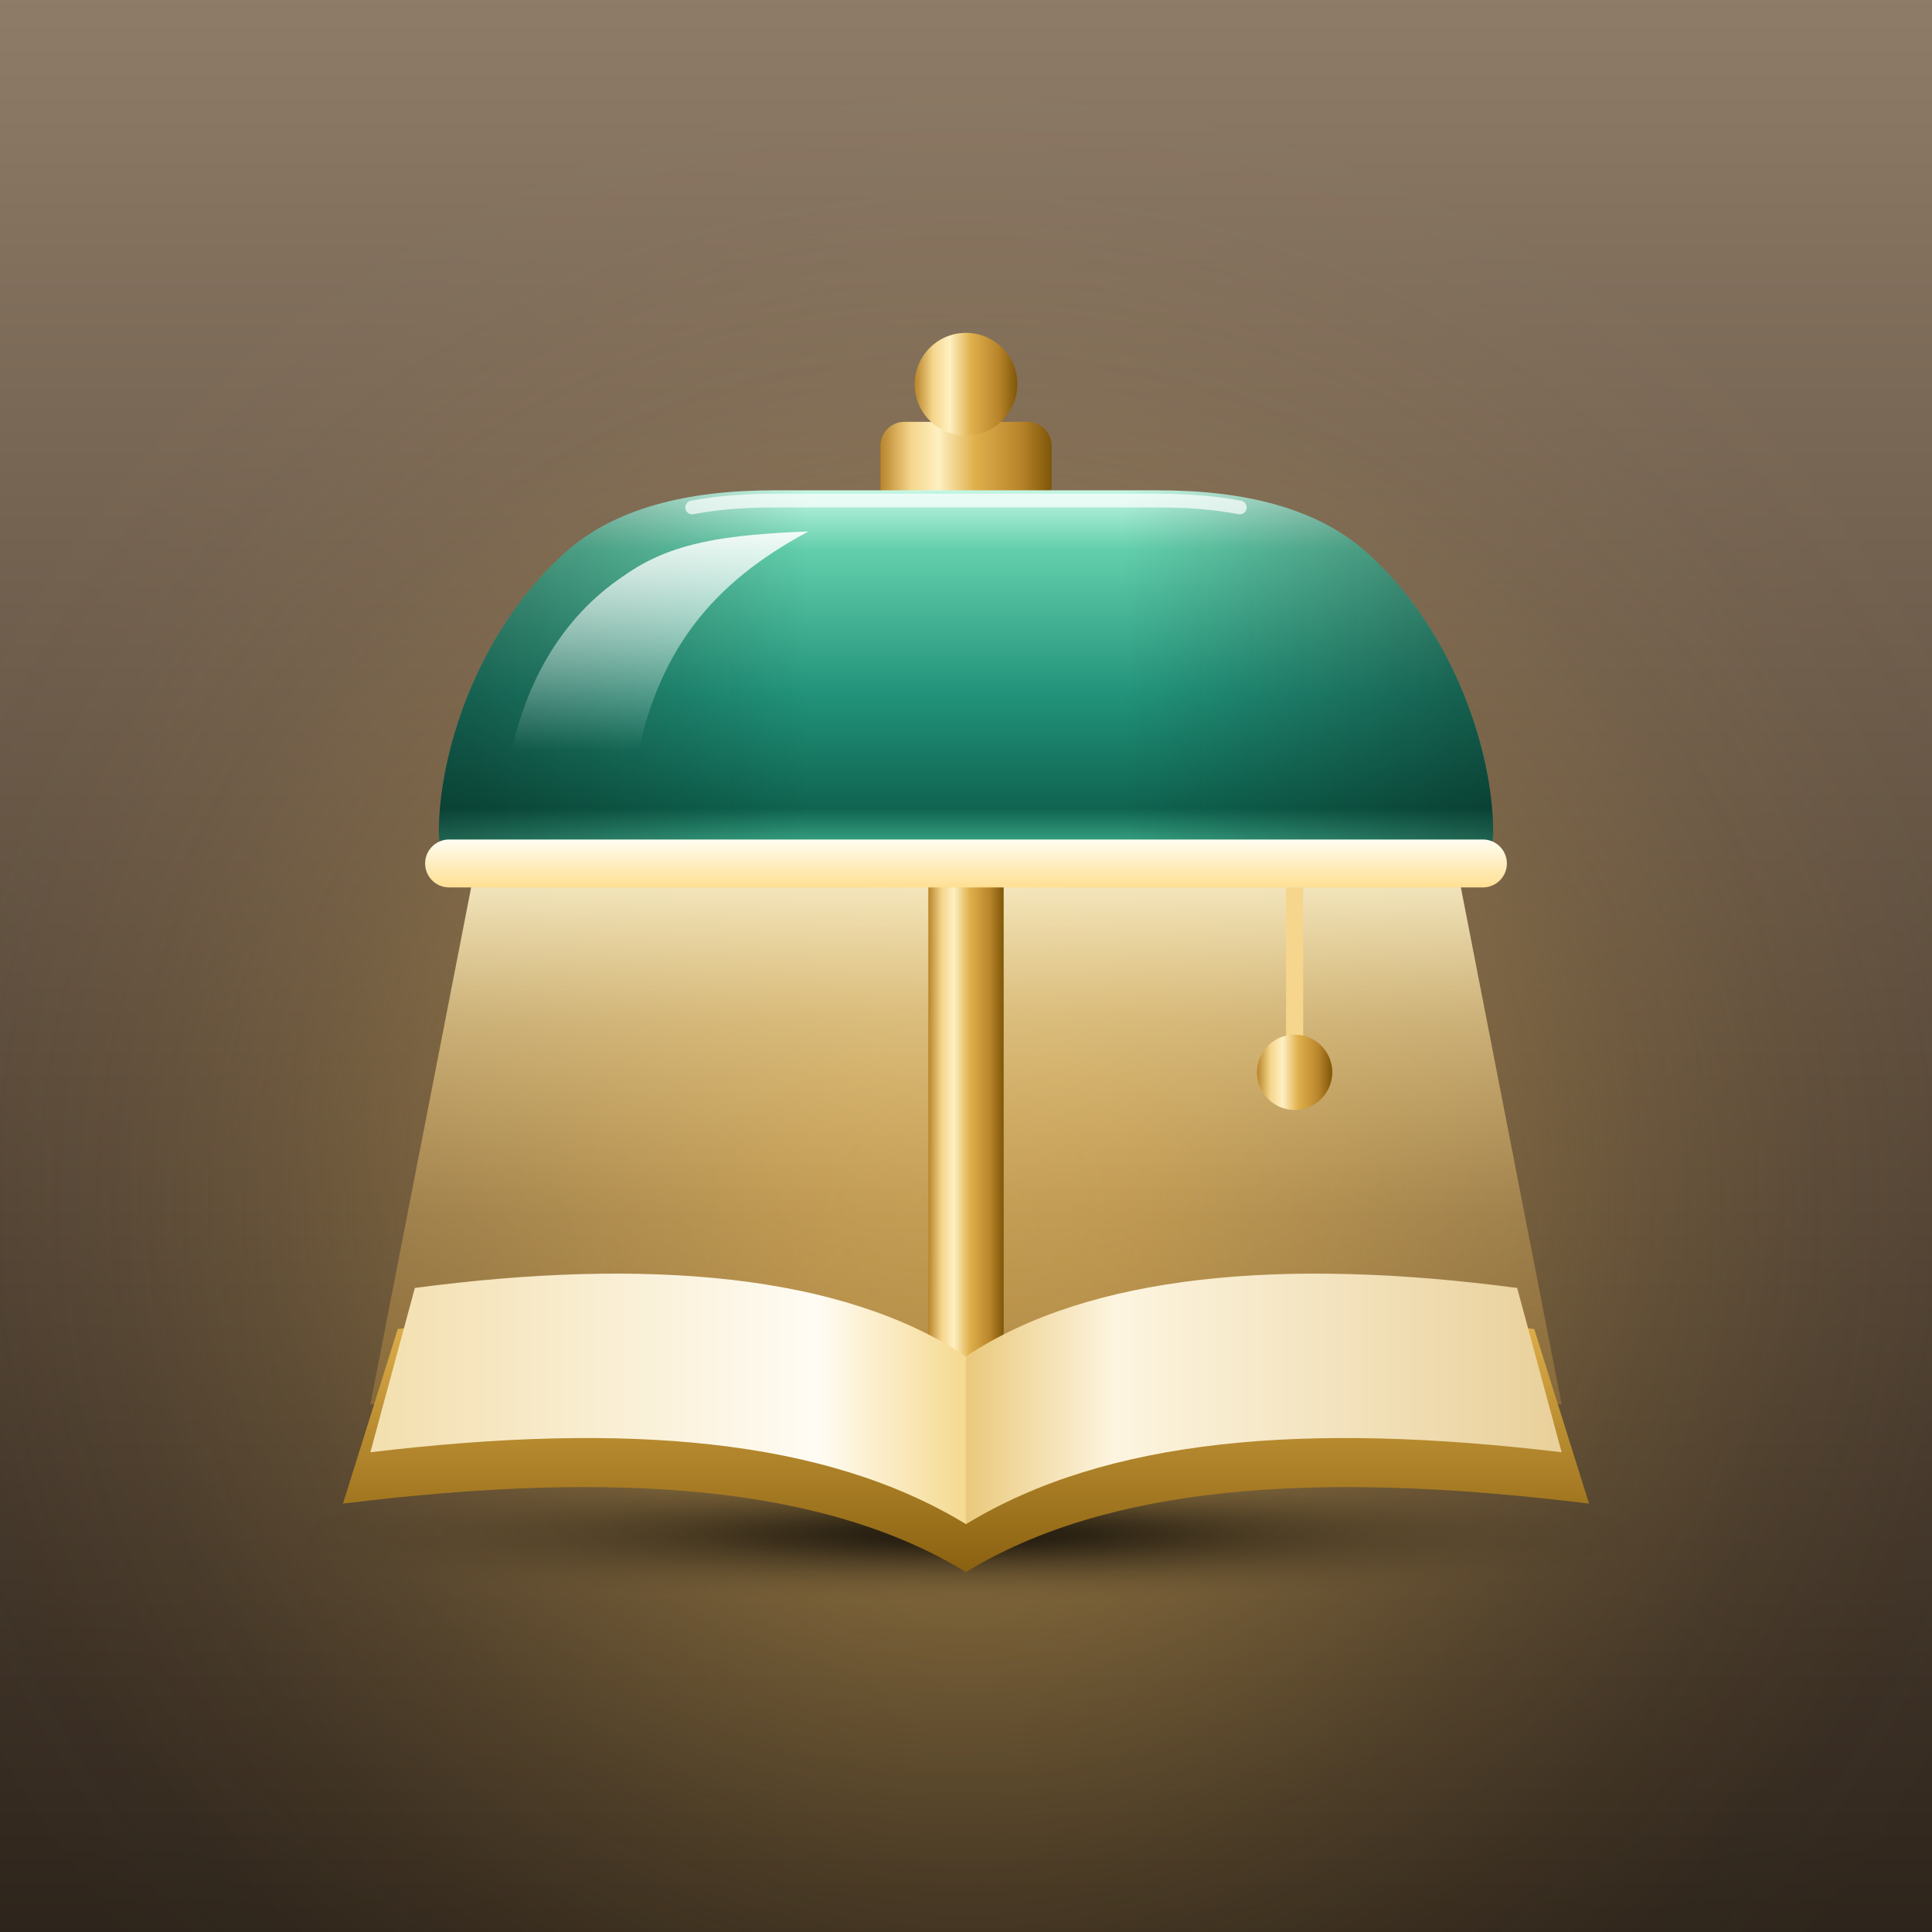
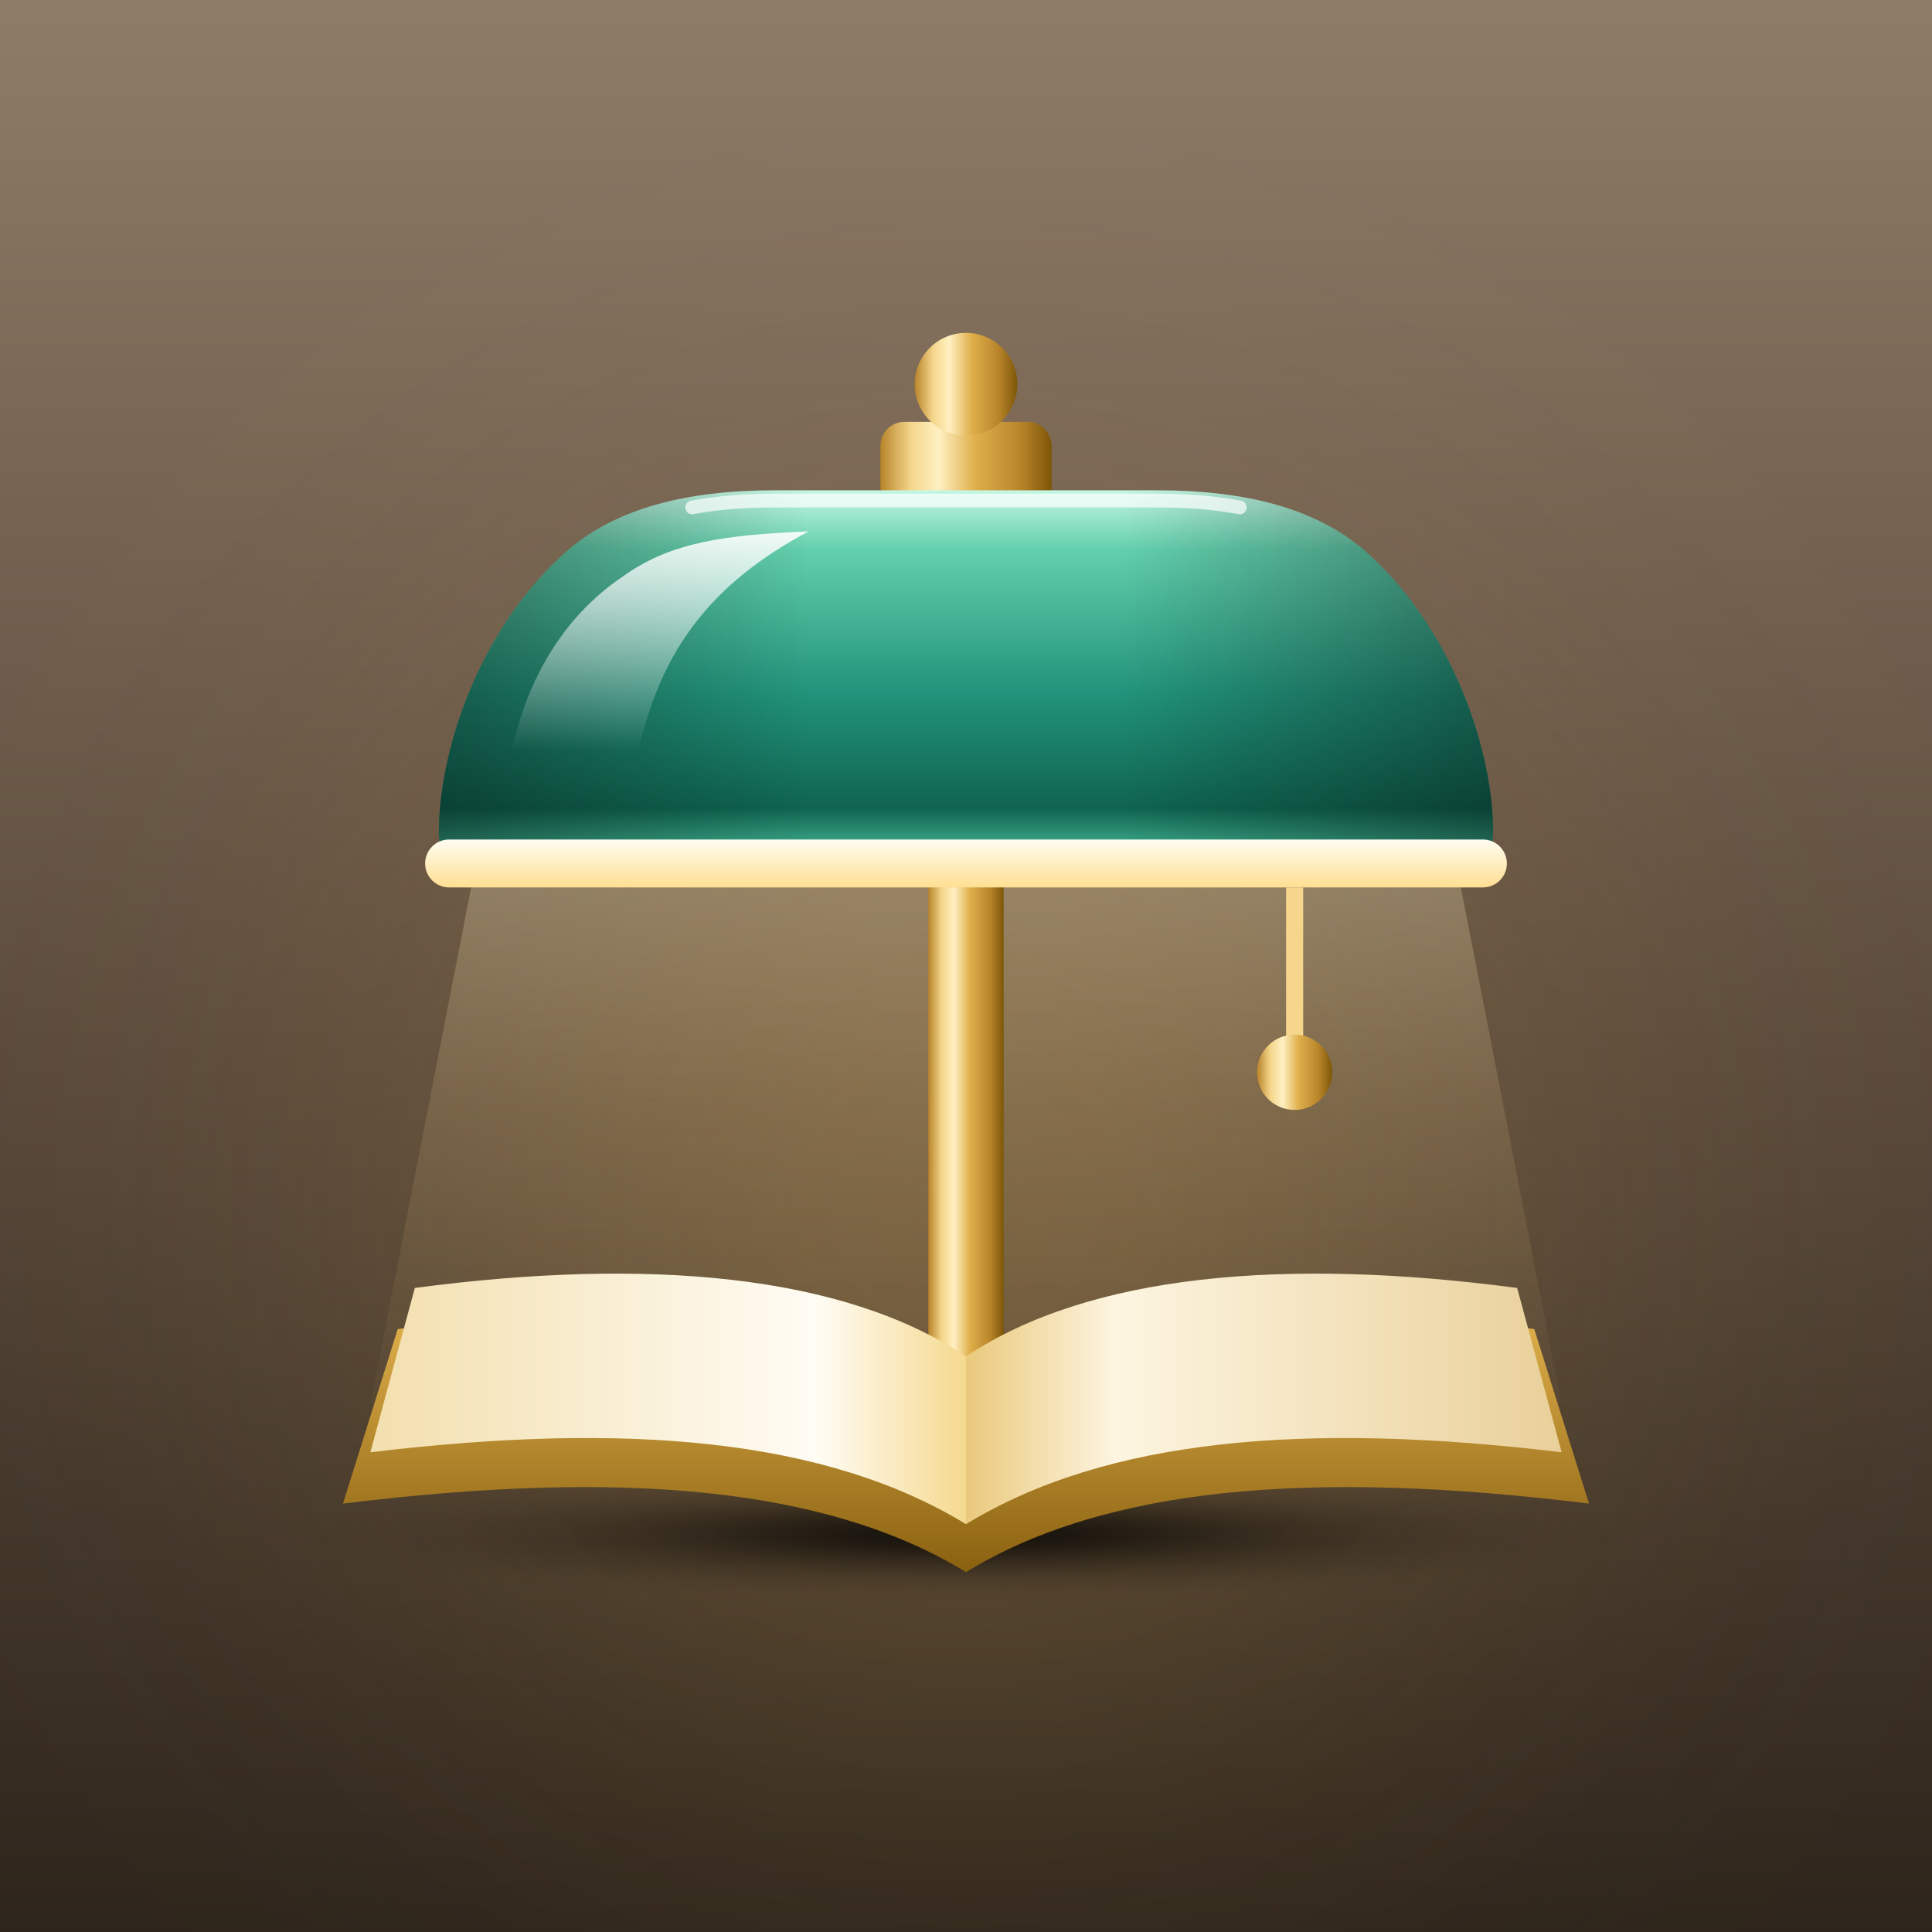
<svg xmlns="http://www.w3.org/2000/svg" viewBox="0 0 1024 1024" width="1024" height="1024">
  <defs>
    <linearGradient id="g" x1="0" y1="0" x2="0" y2="1">
      <stop offset="0" stop-color="#8f7c68" />
      <stop offset="0.55" stop-color="#5a4a3b" />
      <stop offset="1" stop-color="#2d241b" />
    </linearGradient>
    <radialGradient id="gs" gradientUnits="userSpaceOnUse" cx="512" cy="640" r="600">
-       <stop offset="0" stop-color="#f0bd58" stop-opacity="0.55" />
-       <stop offset="0.15" stop-color="#f0bd58" stop-opacity="0.495" />
-       <stop offset="0.3" stop-color="#f0bd58" stop-opacity="0.374" />
-       <stop offset="0.45" stop-color="#f0bd58" stop-opacity="0.242" />
-       <stop offset="0.6" stop-color="#f0bd58" stop-opacity="0.132" />
-       <stop offset="0.75" stop-color="#f0bd58" stop-opacity="0.055" />
-       <stop offset="0.88" stop-color="#f0bd58" stop-opacity="0.015" />
-       <stop offset="1" stop-color="#f0bd58" stop-opacity="0.0" />
+       <stop offset="0" stop-color="#f0bd58" stop-opacity="0.193" />
+       <stop offset="0.15" stop-color="#f0bd58" stop-opacity="0.173" />
+       <stop offset="0.3" stop-color="#f0bd58" stop-opacity="0.131" />
+       <stop offset="0.45" stop-color="#f0bd58" stop-opacity="0.085" />
+       <stop offset="0.6" stop-color="#f0bd58" stop-opacity="0.046" />
+       <stop offset="0.75" stop-color="#f0bd58" stop-opacity="0.019" />
+       <stop offset="0.88" stop-color="#f0bd58" stop-opacity="0.005" />
+       <stop offset="1" stop-color="#f0bd58" stop-opacity="0" />
    </radialGradient>
    <linearGradient id="sc" x1="0" y1="0" x2="0" y2="1">
      <stop offset="0" stop-color="#c4f7e4" />
      <stop offset="0.16" stop-color="#63cfac" />
      <stop offset="0.55" stop-color="#22937a" />
      <stop offset="0.86" stop-color="#0f6450" />
      <stop offset="1" stop-color="#4cc09c" />
    </linearGradient>
    <linearGradient id="sl" x1="0" y1="0" x2="0" y2="1">
      <stop offset="0" stop-color="#ffffff" stop-opacity="0.9" />
      <stop offset="0.9" stop-color="#ffffff" stop-opacity="0" />
    </linearGradient>
    <linearGradient id="rs" x1="0" y1="0" x2="1" y2="0">
      <stop offset="0" stop-color="#03110e" stop-opacity="0.42" />
      <stop offset="0.35" stop-color="#03110e" stop-opacity="0" />
      <stop offset="0.65" stop-color="#03110e" stop-opacity="0" />
      <stop offset="1" stop-color="#03110e" stop-opacity="0.42" />
    </linearGradient>
    <linearGradient id="li" x1="0" y1="0" x2="0" y2="1">
-       <stop offset="0" stop-color="#fff6d2" stop-opacity="0.95" />
-       <stop offset="0.3" stop-color="#ffe29a" stop-opacity="0.6" />
-       <stop offset="0.65" stop-color="#ffcf6e" stop-opacity="0.32" />
-       <stop offset="1" stop-color="#ffc04d" stop-opacity="0.22" />
+       <stop offset="0" stop-color="#fff1c8" stop-opacity="0.26" />
+       <stop offset="0.45" stop-color="#ffe2a0" stop-opacity="0.13" />
+       <stop offset="1" stop-color="#ffd58a" stop-opacity="0.03" />
    </linearGradient>
    <linearGradient id="ra" x1="0" y1="0" x2="0" y2="1">
      <stop offset="0" stop-color="#fffdf2" />
      <stop offset="1" stop-color="#ffdf92" />
    </linearGradient>
    <linearGradient id="mw" x1="0" y1="0" x2="1" y2="0">
      <stop offset="0" stop-color="#b8842a" />
      <stop offset="0.18" stop-color="#f5d68c" />
      <stop offset="0.34" stop-color="#fff0c2" />
      <stop offset="0.55" stop-color="#e0b04c" />
      <stop offset="0.82" stop-color="#b8842a" />
      <stop offset="1" stop-color="#7d5608" />
    </linearGradient>
    <linearGradient id="p1" x1="0" y1="0" x2="1" y2="0">
      <stop offset="0" stop-color="#f3dfae" />
      <stop offset="0.75" stop-color="#fffcf4" />
      <stop offset="1" stop-color="#f5d98f" />
    </linearGradient>
    <linearGradient id="p2" x1="0" y1="0" x2="1" y2="0">
      <stop offset="0" stop-color="#e9d09a" />
      <stop offset="0.75" stop-color="#fdf5e0" />
      <stop offset="1" stop-color="#eac97c" />
    </linearGradient>
    <linearGradient id="de" x1="0" y1="0" x2="0" y2="1">
      <stop offset="0" stop-color="#e0b04c" />
      <stop offset="1" stop-color="#8a6110" />
    </linearGradient>
    <radialGradient id="sch" cx="0.5" cy="0.5" r="0.5">
      <stop offset="0" stop-color="#000000" stop-opacity="0.75" />
      <stop offset="0.15" stop-color="#000000" stop-opacity="0.675" />
      <stop offset="0.3" stop-color="#000000" stop-opacity="0.51" />
      <stop offset="0.45" stop-color="#000000" stop-opacity="0.33" />
      <stop offset="0.6" stop-color="#000000" stop-opacity="0.18" />
      <stop offset="0.75" stop-color="#000000" stop-opacity="0.075" />
      <stop offset="0.88" stop-color="#000000" stop-opacity="0.021" />
      <stop offset="1" stop-color="#000000" stop-opacity="0.0" />
    </radialGradient>
  </defs>
  <rect width="1024" height="1024" fill="url(#g)" />
  <rect width="1024" height="1024" fill="url(#gs)" />
  <g transform="matrix(0.9072 0 0 0.9072 47.5136 36.7136)">
    <ellipse cx="512" cy="856" rx="400" ry="40" fill="url(#sch)" />
    <path d="M226 462H798L860 780H164Z" fill="url(#li)" />
    <rect x="490" y="452" width="44" height="320" rx="4" fill="url(#mw)" />
    <path d="M512 776C440 728 326 718 180 736L148 838C310 818 430 828 512 878Z" fill="url(#de)" />
    <path d="M512 776C440 728 326 718 180 736L148 838C310 818 430 828 512 878Z" fill="url(#de)" transform="matrix(-1 0 0 1 1024 0)" />
    <path d="M512 752C440 704 326 694 190 712L164 808C314 790 430 800 512 850Z" fill="url(#p1)" />
    <path d="M512 752C440 704 326 694 190 712L164 808C314 790 430 800 512 850Z" fill="url(#p2)" transform="matrix(-1 0 0 1 1024 0)" />
    <rect x="462" y="206" width="100" height="52" rx="14" fill="url(#mw)" />
    <circle cx="512" cy="184" r="30" fill="url(#mw)" />
    <path d="M204 446C204 400 226 330 276 284C306 256 350 246 400 246H624C674 246 718 256 748 284C798 330 820 400 820 446Q820 462 804 462H220Q204 462 204 446Z" fill="url(#sc)" />
    <path d="M204 446C204 400 226 330 276 284C306 256 350 246 400 246H624C674 246 718 256 748 284C798 330 820 400 820 446Q820 462 804 462H220Q204 462 204 446Z" fill="url(#rs)" />
    <path d="M244 412C252 360 276 320 312 296C340 276 372 272 420 270C364 300 330 340 318 412Z" fill="url(#sl)" />
    <path d="M352 256C368 253 384 252 400 252H624C640 252 656 253 672 256" stroke="#ffffff" stroke-opacity=".7" stroke-width="8" stroke-linecap="round" fill="none" />
    <rect x="196" y="450" width="632" height="28" rx="14" fill="url(#ra)" />
    <path d="M704 478V570" stroke="#f5d68c" stroke-width="10" />
    <circle cx="704" cy="586" r="22" fill="url(#mw)" />
  </g>
</svg>
